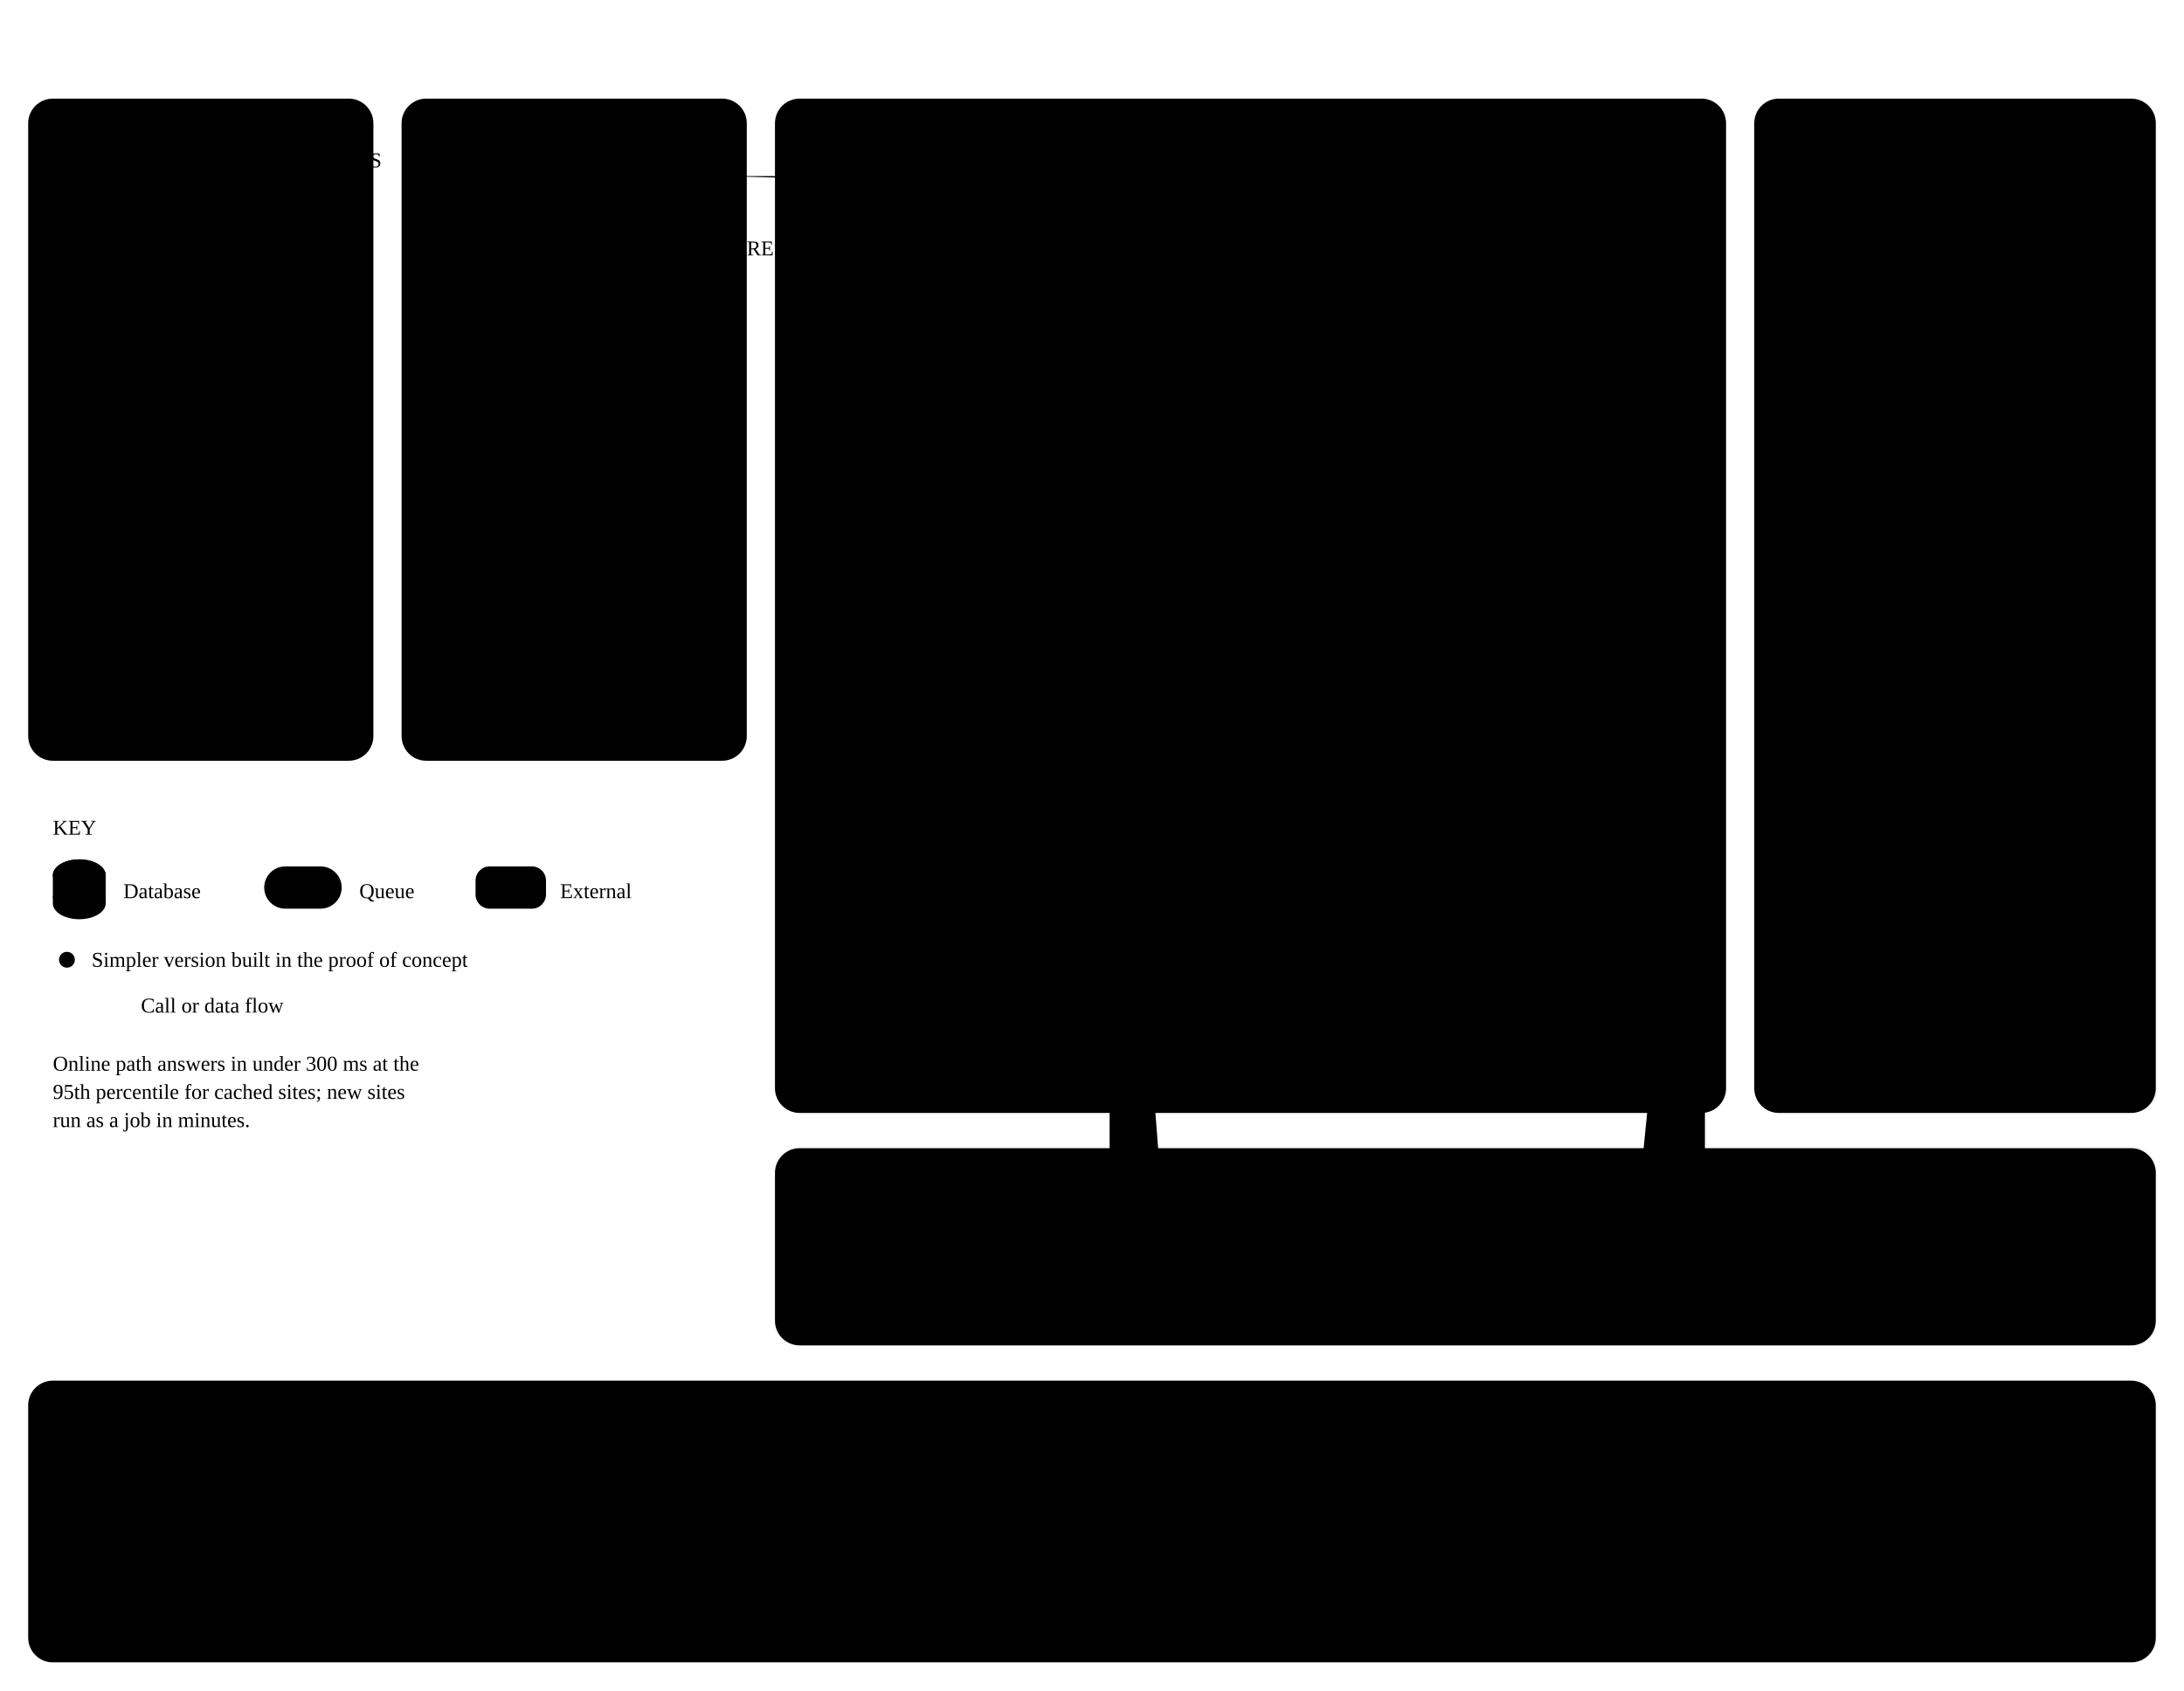
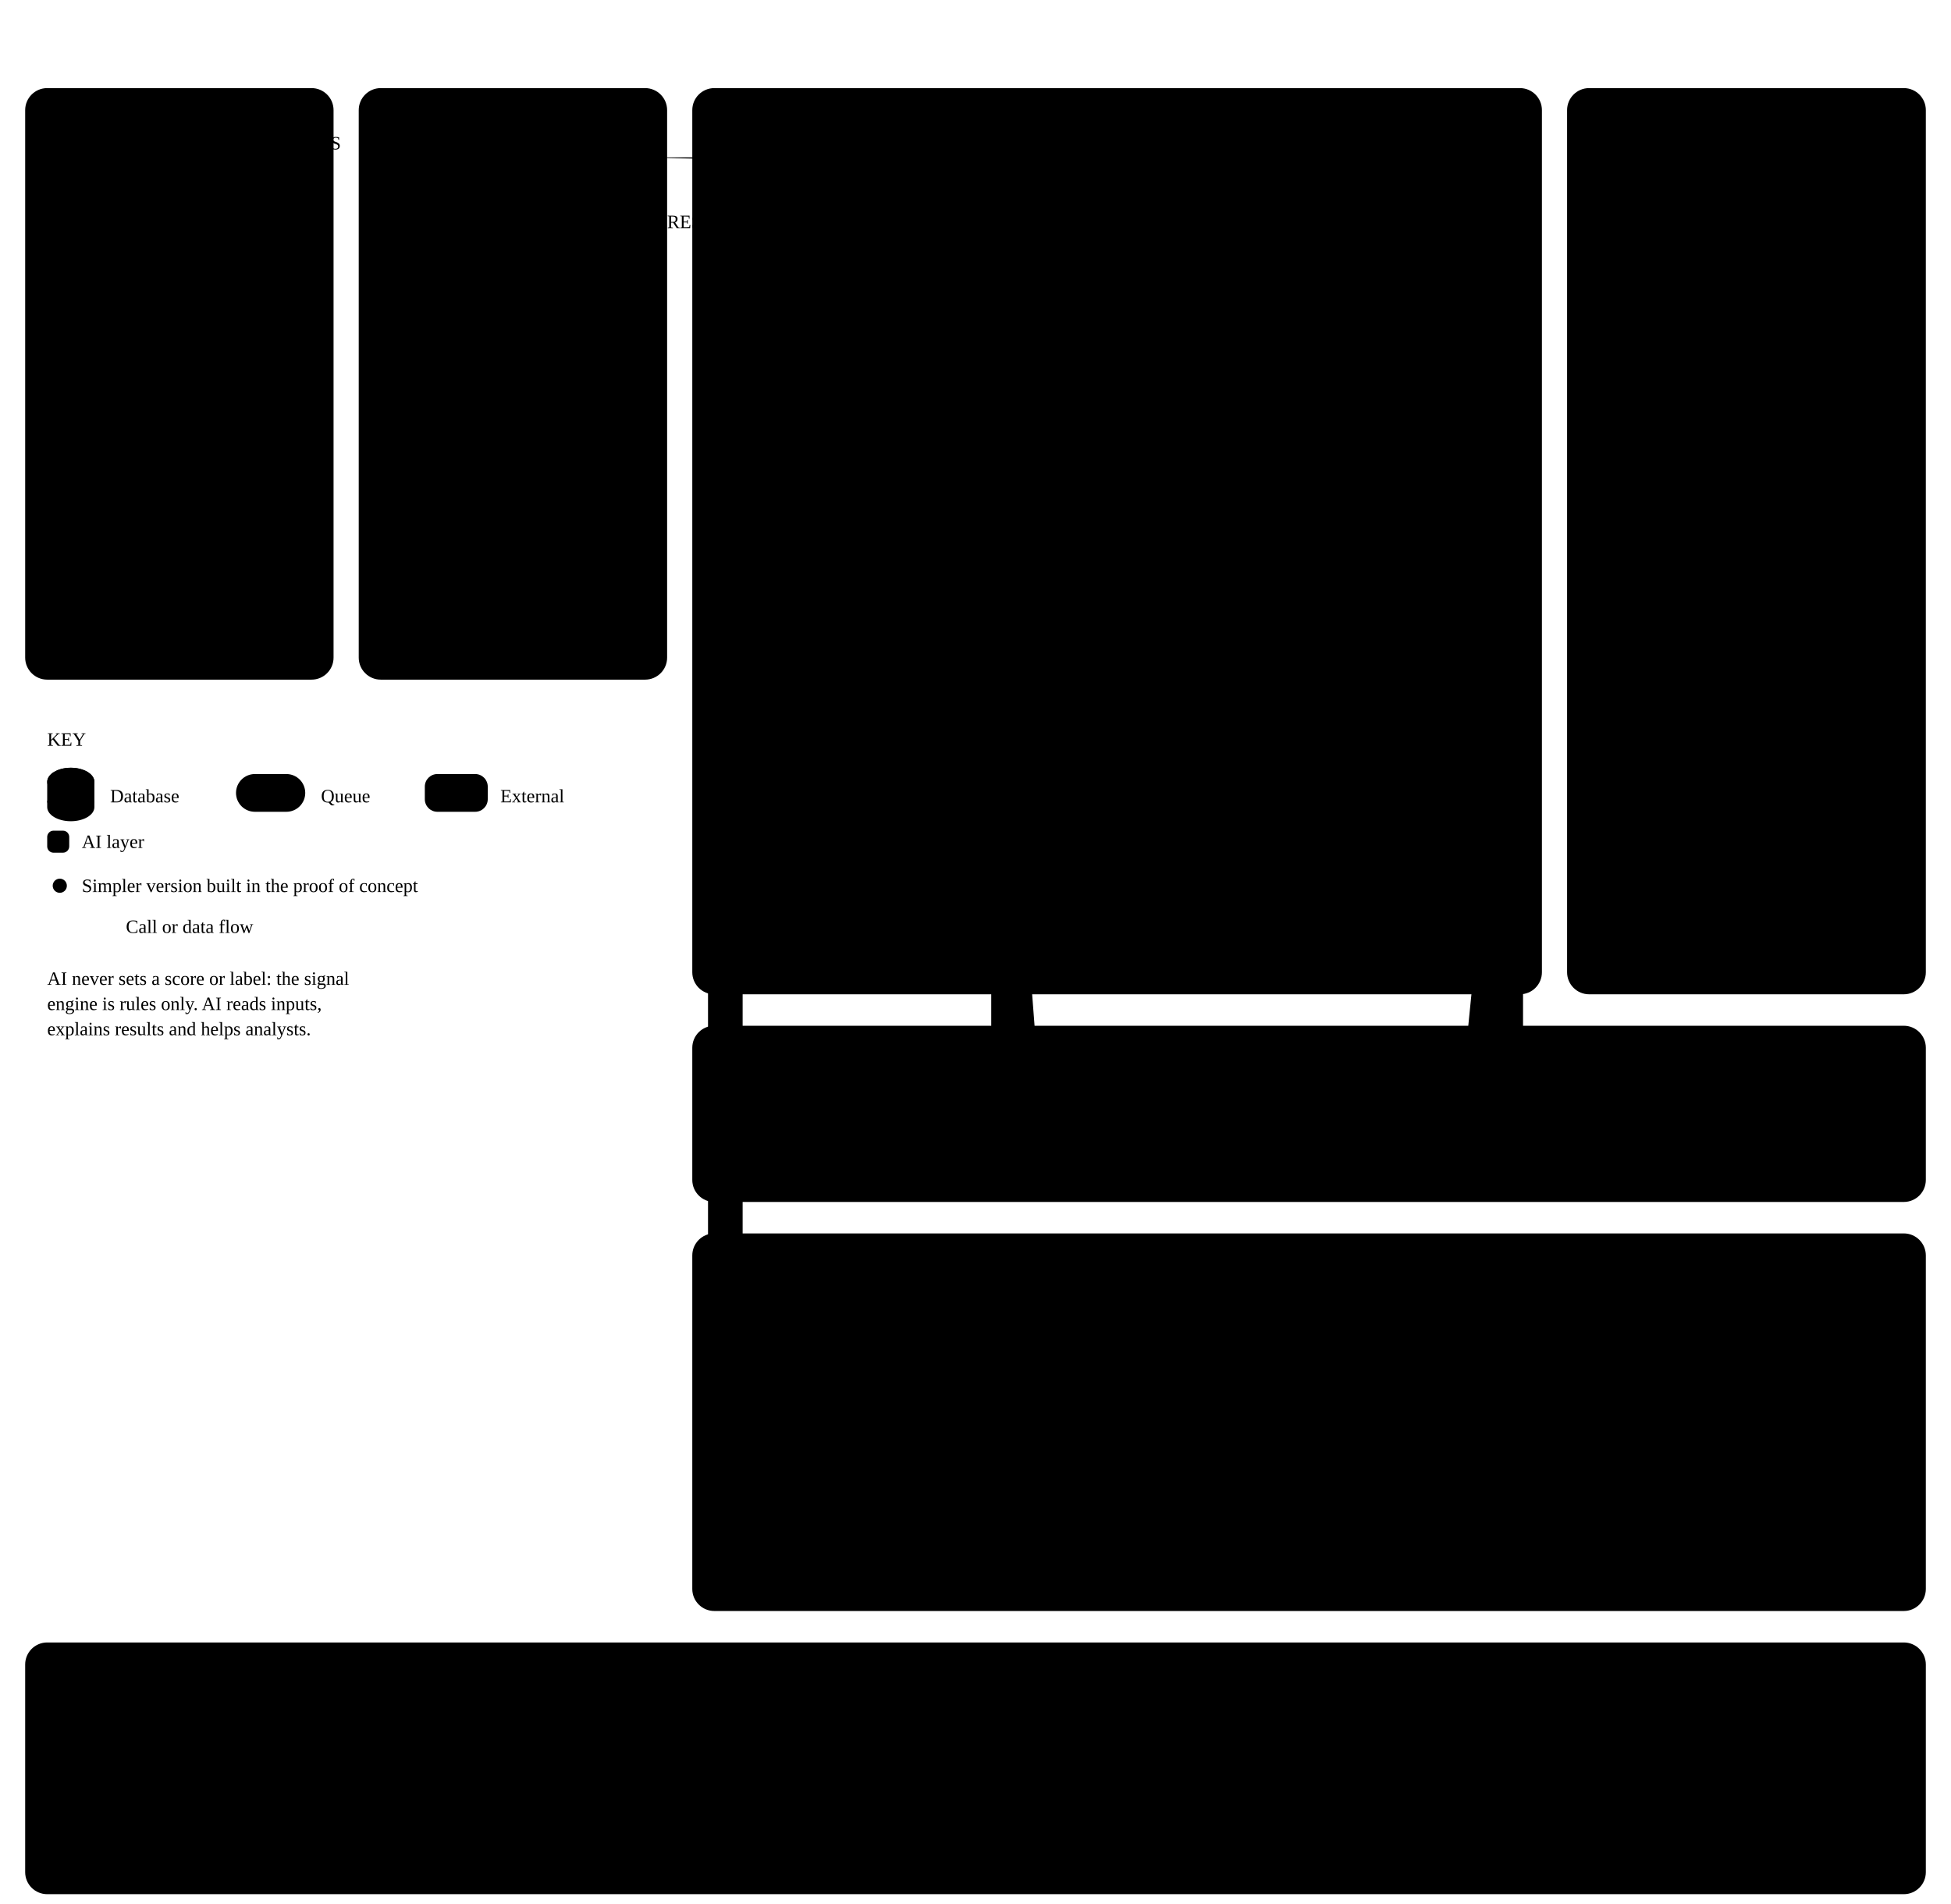
- <svg class="dg" viewBox="0 0 1240 960" role="img" aria-label="Container diagram of the Nature Risk platform">
+ <svg class="dg" viewBox="0 0 1240 1210" role="img" aria-label="Container diagram of the Nature Risk platform, with the AI layer">
  <g class="zone z-client">
    <rect x="16" y="56" width="196" height="376" rx="14" stroke-dasharray="5 5" />
    <text class="zl" x="30" y="76">CLIENTS</text>
  </g>
  <g class="zone z-edge">
    <rect x="228" y="56" width="196" height="376" rx="14" stroke-dasharray="5 5" />
    <text class="zl" x="242" y="76">EDGE</text>
  </g>
  <g class="zone z-plat">
    <rect x="440" y="56" width="540" height="576" rx="14" stroke-dasharray="5 5" />
    <text class="zl" x="454" y="76">PLATFORM · KUBERNETES, PRIVATE NETWORK</text>
  </g>
  <rect class="sub" x="456" y="84" width="508" height="232" rx="10" />
  <text class="sl" x="470" y="308">ONLINE · REQUEST PATH</text>
  <rect class="sub" x="456" y="332" width="508" height="284" rx="10" />
  <text class="sl" x="950" y="608" text-anchor="end">BATCH AND EVENTS</text>
  <g class="zone z-data">
    <rect x="996" y="56" width="228" height="576" rx="14" stroke-dasharray="5 5" />
    <text class="zl" x="1010" y="76">DATA</text>
  </g>
  <g class="zone z-ext">
    <rect x="440" y="652" width="784" height="112" rx="14" stroke-dasharray="5 5" />
-     <text class="zl" x="454" y="672">EXTERNAL DATA AND MODELS</text>
+     <text class="zl" x="454" y="672">EXTERNAL DATA</text>
+   </g>
+   <g class="zone z-ai">
+     <rect x="440" y="784" width="784" height="240" rx="14" stroke-dasharray="5 5" />
+     <text class="zl" x="454" y="804">AI · EVERY MODEL CALL ROUTED BY JEV</text>
  </g>
  <g class="actor z-client">
    <circle class="disc" cx="114" cy="102" r="24" />
    <use href="#dgi-bank" class="ic" x="99" y="87" width="30" height="30" />
    <text class="t" text-anchor="middle" x="114" y="144">Bank credit system</text>
    <text class="m" text-anchor="middle" x="114" y="159">origination · risk</text>
  </g>
  <g class="actor z-client">
    <circle class="disc" cx="114" cy="214" r="24" />
    <use href="#dgi-bot" class="ic" x="99" y="199" width="30" height="30" />
    <text class="t" text-anchor="middle" x="114" y="256">AI assistant</text>
    <text class="m" text-anchor="middle" x="114" y="271">Claude · Copilot</text>
  </g>
  <g class="actor z-client">
    <circle class="disc" cx="114" cy="326" r="24" />
    <use href="#dgi-user" class="ic" x="99" y="311" width="30" height="30" />
    <text class="t" text-anchor="middle" x="114" y="368">Credit analyst</text>
    <text class="m" text-anchor="middle" x="114" y="383">browser · SSO</text>
  </g>
  <g class="node z-edge">
    <rect x="244" y="88" width="164" height="188" rx="10" />
    <rect class="badge" x="254" y="98" width="26" height="26" rx="7" />
    <use href="#dgi-shield" class="ic" x="258" y="102" width="18" height="18" />
    <text class="t" x="288" y="116">API gateway</text>
    <text class="m" x="256" y="138">OAuth 2.0 · mTLS</text>
    <text class="s" x="256" y="152">Per-tenant quotas</text>
    <text class="s" x="256" y="166">Idempotency keys</text>
    <text class="s" x="256" y="180">Request signing</text>
    <text class="s" x="256" y="194">WAF rules</text>
    <text class="s" x="256" y="208">Audit every call</text>
  </g>
  <g class="node z-edge poc">
    <rect x="244" y="312" width="164" height="80" rx="10" />
    <rect class="badge" x="254" y="322" width="26" height="26" rx="7" />
    <use href="#dgi-globe" class="ic" x="258" y="326" width="18" height="18" />
    <text class="t" x="288" y="340">CDN + web app</text>
    <text class="m" x="256" y="362">static SPA</text>
    <text class="s" x="256" y="376">Lender desk, map</text>
    <circle class="pocdot" cx="397" cy="323" r="4.5" />
  </g>
  <g class="node z-plat">
    <rect x="472" y="112" width="148" height="80" rx="10" />
    <rect class="badge" x="482" y="122" width="26" height="26" rx="7" />
    <use href="#dgi-server" class="ic" x="486" y="126" width="18" height="18" />
    <text class="t" x="516" y="140">Scoring API</text>
    <text class="m" x="484" y="162">FastAPI · Python</text>
    <text class="s" x="484" y="176">Sync or job</text>
  </g>
  <g class="node z-plat poc">
    <rect x="640" y="112" width="148" height="80" rx="10" />
    <rect class="badge" x="650" y="122" width="26" height="26" rx="7" />
    <use href="#dgi-sliders" class="ic" x="654" y="126" width="18" height="18" />
    <text class="t" x="684" y="140">Signal engine</text>
    <text class="m" x="652" y="162">versioned library</text>
-     <text class="s" x="652" y="176">Scores, scenarios</text>
+     <text class="s" x="652" y="176">Rules, no AI</text>
    <circle class="pocdot" cx="777" cy="123" r="4.5" />
  </g>
  <g class="node z-plat">
    <rect x="808" y="112" width="148" height="80" rx="10" />
    <rect class="badge" x="818" y="122" width="26" height="26" rx="7" />
    <use href="#dgi-plug" class="ic" x="822" y="126" width="18" height="18" />
    <text class="t" x="852" y="140">MCP server</text>
    <text class="m" x="820" y="162">read-only tools</text>
-     <text class="s" x="820" y="176">Calls Scoring API</text>
+     <text class="s" x="820" y="176">Q&amp;A agent via Jev</text>
  </g>
  <g class="node z-plat">
    <rect x="472" y="212" width="148" height="80" rx="10" />
    <rect class="badge" x="482" y="222" width="26" height="26" rx="7" />
-     <use href="#dgi-sparkle" class="ic" x="486" y="226" width="18" height="18" />
-     <text class="t" x="516" y="240">AI notes</text>
-     <text class="m" x="484" y="262">RAG · eval gate</text>
-     <text class="s" x="484" y="276">Drafts credit notes</text>
+     <use href="#dgi-note" class="ic" x="486" y="226" width="18" height="18" />
+     <text class="t" x="516" y="240">Notes service</text>
+     <text class="m" x="484" y="262">RAG · prompts</text>
+     <text class="s" x="484" y="276">Calls AI gateway</text>
  </g>
  <g class="node z-plat">
    <rect x="640" y="212" width="148" height="80" rx="10" />
    <rect class="badge" x="650" y="222" width="26" height="26" rx="7" />
    <use href="#dgi-send" class="ic" x="654" y="226" width="18" height="18" />
    <text class="t" x="684" y="240">Webhooks</text>
    <text class="m" x="652" y="262">retries · signed</text>
    <text class="s" x="652" y="276">To bank systems</text>
  </g>
  <g class="queue z-plat">
    <rect class="pipe" x="808" y="212" width="148" height="80" rx="16" />
    <path class="pipeend" d="M940,212 a10,40.0 0 0 1 0,80" />
    <rect class="msg" x="822" y="270" width="12" height="10" rx="2.5" />
    <rect class="msg" x="839" y="270" width="12" height="10" rx="2.5" />
    <rect class="msg" x="856" y="270" width="12" height="10" rx="2.5" />
    <rect class="msg" x="873" y="270" width="12" height="10" rx="2.5" />
    <rect class="msg" x="890" y="270" width="12" height="10" rx="2.5" />
    <rect class="msg" x="907" y="270" width="12" height="10" rx="2.5" />
    <text class="t" x="822" y="236">Event bus</text>
    <text class="m" x="822" y="251">queue topics</text>
  </g>
  <g class="node z-plat">
    <rect x="472" y="360" width="148" height="80" rx="10" />
    <rect class="badge" x="482" y="370" width="26" height="26" rx="7" />
    <use href="#dgi-dag" class="ic" x="486" y="374" width="18" height="18" />
    <text class="t" x="516" y="388">Orchestrator</text>
    <text class="m" x="484" y="410">Dagster</text>
    <text class="s" x="484" y="424">Schedules, backfills</text>
  </g>
  <g class="node z-plat">
    <rect x="640" y="360" width="148" height="80" rx="10" />
    <rect class="badge" x="650" y="370" width="26" height="26" rx="7" />
    <use href="#dgi-chip" class="ic" x="654" y="374" width="18" height="18" />
    <text class="t" x="684" y="388">Raster workers</text>
    <text class="m" x="652" y="410">Dask · rasterio</text>
-     <text class="s" x="652" y="424">Cloud masking</text>
+     <text class="s" x="652" y="424">Cloud and land cover</text>
  </g>
  <g class="node z-plat poc">
    <rect x="808" y="360" width="148" height="80" rx="10" />
    <rect class="badge" x="818" y="370" width="26" height="26" rx="7" />
    <use href="#dgi-grid" class="ic" x="822" y="374" width="18" height="18" />
    <text class="t" x="852" y="388">Zonal stats</text>
    <text class="m" x="820" y="410">per site buffer</text>
    <text class="s" x="820" y="424">Writes observations</text>
    <circle class="pocdot" cx="945" cy="371" r="4.5" />
  </g>
  <g class="node z-plat">
    <rect x="472" y="480" width="148" height="80" rx="10" />
    <rect class="badge" x="482" y="490" width="26" height="26" rx="7" />
    <use href="#dgi-check" class="ic" x="486" y="494" width="18" height="18" />
    <text class="t" x="516" y="508">Validator</text>
    <text class="m" x="484" y="530">partner data</text>
    <text class="s" x="484" y="544">Schema, geometry, PII</text>
  </g>
  <g class="node z-plat">
    <rect x="640" y="480" width="148" height="80" rx="10" />
    <rect class="badge" x="650" y="490" width="26" height="26" rx="7" />
    <use href="#dgi-refresh" class="ic" x="654" y="494" width="18" height="18" />
    <text class="t" x="684" y="508">Re-score job</text>
    <text class="m" x="652" y="530">changed sites only</text>
    <text class="s" x="652" y="544">Emits label.changed</text>
  </g>
  <g class="node z-plat">
    <rect x="808" y="480" width="148" height="80" rx="10" />
    <rect class="badge" x="818" y="490" width="26" height="26" rx="7" />
    <use href="#dgi-export" class="ic" x="822" y="494" width="18" height="18" />
    <text class="t" x="852" y="508">Exports</text>
    <text class="m" x="820" y="530">TNFD-aligned</text>
    <text class="s" x="820" y="544">To S3 or SFTP</text>
  </g>
  <g class="db z-data">
    <path class="dbbody" d="M1012,89 V169 A98.0,9 0 0 0 1208,169 V89 A98.0,9 0 0 0 1012,89 Z" />
    <ellipse class="dbtop" cx="1110.0" cy="89" rx="98.0" ry="9" />
    <path class="dbring" d="M1012,101 A98.0,9 0 0 0 1208,101" />
    <use href="#dgi-table" class="ic" x="1178" y="107" width="20" height="20" />
    <text class="t" x="1026" y="115">PostgreSQL</text>
    <text class="m" x="1026" y="130">PostGIS</text>
    <text class="s" x="1026" y="144">Sites, observations, scores</text>
    <text class="s" x="1026" y="158">Row-level security</text>
  </g>
  <g class="db z-data">
    <path class="dbbody" d="M1012,201 V263 A98.0,9 0 0 0 1208,263 V201 A98.0,9 0 0 0 1012,201 Z" />
    <ellipse class="dbtop" cx="1110.0" cy="201" rx="98.0" ry="9" />
    <path class="dbring" d="M1012,213 A98.0,9 0 0 0 1208,213" />
    <use href="#dgi-vector" class="ic" x="1178" y="219" width="20" height="20" />
    <text class="t" x="1026" y="227">pgvector</text>
    <text class="m" x="1026" y="242">embeddings</text>
    <text class="s" x="1026" y="256">Evidence for retrieval</text>
  </g>
  <g class="db z-data">
    <path class="dbbody" d="M1012,297 V359 A98.0,9 0 0 0 1208,359 V297 A98.0,9 0 0 0 1012,297 Z" />
    <ellipse class="dbtop" cx="1110.0" cy="297" rx="98.0" ry="9" />
    <path class="dbring" d="M1012,309 A98.0,9 0 0 0 1208,309" />
    <use href="#dgi-bolt" class="ic" x="1178" y="315" width="20" height="20" />
    <text class="t" x="1026" y="323">Redis</text>
    <text class="m" x="1026" y="338">cache · rate limits</text>
    <text class="s" x="1026" y="352">Scores by site hash</text>
  </g>
  <g class="db z-data">
    <path class="dbbody" d="M1012,392 L1026,466 Q1110.0,476 1194,466 L1208,392 A98.0,8 0 0 0 1012,392 Z" />
    <ellipse class="dbtop" cx="1110.0" cy="392" rx="98.0" ry="8" />
    <use href="#dgi-layers" class="ic" x="1174" y="404" width="20" height="20" />
    <text class="t" x="1032" y="420">Object storage</text>
    <text class="m" x="1032" y="435">COG · Zarr · Parquet</text>
    <text class="s" x="1032" y="449">Versioned snapshots</text>
  </g>
  <g class="db z-data">
    <path class="dbbody" d="M1012,493 V555 A98.0,9 0 0 0 1208,555 V493 A98.0,9 0 0 0 1012,493 Z" />
    <ellipse class="dbtop" cx="1110.0" cy="493" rx="98.0" ry="9" />
    <path class="dbring" d="M1012,505 A98.0,9 0 0 0 1208,505" />
    <use href="#dgi-scroll" class="ic" x="1178" y="511" width="20" height="20" />
    <text class="t" x="1026" y="519">Audit log</text>
    <text class="m" x="1026" y="534">append-only</text>
-     <text class="s" x="1026" y="548">Every score request</text>
+     <text class="s" x="1026" y="548">Every score and AI call</text>
  </g>
  <g class="src z-ext">
    <rect x="472" y="684" width="148" height="64" rx="12" stroke-dasharray="4 3" />
    <use href="#dgi-upload" class="ic" x="484" y="704.0" width="24" height="24" />
    <text class="t" x="518" y="714.0">Partner data</text>
    <text class="m" x="518" y="729.0">plots · books</text>
  </g>
  <g class="src z-ext">
    <rect x="640" y="684" width="148" height="64" rx="12" stroke-dasharray="4 3" />
    <use href="#dgi-satellite" class="ic" x="652" y="704.0" width="24" height="24" />
    <text class="t" x="686" y="714.0">Satellite STAC</text>
    <text class="m" x="686" y="729.0">Sentinel-2</text>
  </g>
  <g class="src z-ext">
    <rect x="808" y="684" width="148" height="64" rx="12" stroke-dasharray="4 3" />
    <use href="#dgi-layers" class="ic" x="820" y="704.0" width="24" height="24" />
    <text class="t" x="854" y="714.0">Thematic APIs</text>
    <text class="m" x="854" y="729.0">Hansen · GBIF</text>
  </g>
-   <g class="src z-ext">
-     <rect x="1012" y="684" width="196" height="64" rx="12" stroke-dasharray="4 3" />
-     <use href="#dgi-brain" class="ic" x="1024" y="704.0" width="24" height="24" />
-     <text class="t" x="1058" y="714.0">LLM provider</text>
-     <text class="m" x="1058" y="729.0">via LLM gateway</text>
+   <g class="node z-ai">
+     <rect x="472" y="812" width="148" height="196" rx="10" />
+     <rect class="badge" x="482" y="822" width="26" height="26" rx="7" />
+     <use href="#dgi-split" class="ic" x="486" y="826" width="18" height="18" />
+     <text class="t" x="516" y="840">Jev router</text>
+     <text class="m" x="484" y="862">AI gateway</text>
+     <text class="s" x="484" y="876">Picks a model per</text>
+     <text class="s" x="484" y="890">request by task,</text>
+     <text class="s" x="484" y="904">latency, cost budget</text>
+     <text class="s" x="484" y="918">and eval score</text>
+     <text class="s" x="484" y="932">Falls back on errors</text>
+     <text class="s" x="484" y="946">Logs traces and cost</text>
+   </g>
+   <g class="node z-ai">
+     <rect x="640" y="812" width="148" height="112" rx="10" />
+     <rect class="badge" x="650" y="822" width="26" height="26" rx="7" />
+     <use href="#dgi-bolt" class="ic" x="654" y="826" width="18" height="18" />
+     <text class="t" x="684" y="840">System 1</text>
+     <text class="m" x="652" y="862">fast · small models</text>
+     <text class="s" x="652" y="876">Cloud and land cover</text>
+     <text class="s" x="652" y="890">Embeddings</text>
+     <text class="s" x="652" y="904">Extraction, reason</text>
+     <text class="s" x="652" y="918">codes, triage</text>
+   </g>
+   <g class="node z-ai">
+     <rect x="808" y="812" width="148" height="112" rx="10" />
+     <rect class="badge" x="818" y="822" width="26" height="26" rx="7" />
+     <use href="#dgi-brain" class="ic" x="822" y="826" width="18" height="18" />
+     <text class="t" x="852" y="840">System 2</text>
+     <text class="m" x="820" y="862">LLMs · reasoning</text>
+     <text class="s" x="820" y="876">Credit note drafts</text>
+     <text class="s" x="820" y="890">Analyst Q&amp;A agent</text>
+     <text class="s" x="820" y="904">Scenario explanations</text>
+   </g>
+   <g class="node z-ai">
+     <rect x="640" y="944" width="316" height="64" rx="10" />
+     <rect class="badge" x="650" y="954" width="26" height="26" rx="7" />
+     <use href="#dgi-shieldcheck" class="ic" x="654" y="958" width="18" height="18" />
+     <text class="t" x="684" y="972">Evals and guardrails</text>
+     <text class="m" x="652" y="994">numbers match evidence · citations</text>
+   </g>
+   <g class="src z-ext">
+     <rect x="1012" y="812" width="196" height="64" rx="12" stroke-dasharray="4 3" />
+     <use href="#dgi-gpu" class="ic" x="1024" y="832.0" width="24" height="24" />
+     <text class="t" x="1058" y="842.0">GPU pool</text>
+     <text class="m" x="1058" y="857.0">self-hosted System 1</text>
+   </g>
+   <g class="src z-ext">
+     <rect x="1012" y="892" width="196" height="64" rx="12" stroke-dasharray="4 3" />
+     <use href="#dgi-brain" class="ic" x="1024" y="912.0" width="24" height="24" />
+     <text class="t" x="1058" y="922.0">Hosted LLMs</text>
+     <text class="m" x="1058" y="937.0">OpenRouter · Claude</text>
  </g>
  <path class="ar" d="M138,102 L244,102" marker-end="url(#dg-ah)" />
  <text class="al" x="180" y="95">HTTPS</text>
  <path class="ar" d="M138,214 L244,214" marker-end="url(#dg-ah)" />
  <text class="al" x="186" y="207">MCP</text>
  <path class="ar" d="M138,326 L244,326" marker-end="url(#dg-ah)" />
  <path class="ar" d="M326,312 L326,276" marker-end="url(#dg-ah)" />
  <text class="al" x="332" y="300">API calls</text>
  <path class="ar" d="M408,152 L472,152" marker-end="url(#dg-ah)" />
  <text class="al" x="424" y="145">REST</text>
  <path class="ar" d="M408,100 L882,100 L882,112" marker-end="url(#dg-ah)" />
  <path class="ar" d="M620,152 L640,152" marker-end="url(#dg-ah)" />
  <path class="ar" d="M546,192 L546,202 L870,202 L870,212" marker-end="url(#dg-ah)" />
  <path class="ar" d="M808,252 L788,252" marker-end="url(#dg-ah)" />
  <path class="ar" d="M930,292 L930,340 L546,340 L546,360" marker-end="url(#dg-ah)" />
  <text class="al" x="700" y="335">jobs</text>
  <path class="ar" d="M620,392 L640,392" marker-end="url(#dg-ah)" />
  <path class="ar" d="M788,400 L808,400" marker-end="url(#dg-ah)" />
  <path class="ar" d="M850,440 L850,466 L760,466 L760,480" marker-end="url(#dg-ah)" />
  <path class="ar" d="M546,684 L546,560" marker-end="url(#dg-ah)" />
  <path class="ar" d="M660,684 L660,672 L630,672 L630,424 L640,424" marker-end="url(#dg-ah)" />
  <path class="ar" d="M930,684 L930,672 L968,672 L968,424 L956,424" marker-end="url(#dg-ah)" />
-   <text class="al" x="1020" y="676">used by AI notes</text>
  <path class="ar" d="M980,129 L1012,129" marker-end="url(#dg-ah)" marker-start="url(#dg-ah)" />
  <path class="ar" d="M980,232 L1012,232" marker-end="url(#dg-ah)" marker-start="url(#dg-ah)" />
  <path class="ar" d="M980,328 L1012,328" marker-end="url(#dg-ah)" marker-start="url(#dg-ah)" />
  <path class="ar" d="M980,427 L1012,427" marker-end="url(#dg-ah)" marker-start="url(#dg-ah)" />
  <path class="ar" d="M980,524 L1012,524" marker-end="url(#dg-ah)" marker-start="url(#dg-ah)" />
-   <rect class="band" x="16" y="784" width="1208" height="160" rx="14" />
-   <text class="zl z-band" x="30" y="806">ACROSS EVERY SERVICE</text>
+   <path class="ar" d="M472,262 L450,262 L450,900 L472,900" marker-end="url(#dg-ah)" />
+   <path class="ar" d="M620,868 L640,868" marker-end="url(#dg-ah)" />
+   <path class="ar" d="M620,934 L882,934 L882,924" marker-end="url(#dg-ah)" />
+   <path class="ar ret" d="M788,880 L808,880" marker-end="url(#dg-ah)" />
+   <path class="ar" d="M956,910 L1012,910" marker-end="url(#dg-ah)" />
+   <path class="ar" d="M640,976 L620,976" marker-end="url(#dg-ah)" />
+   <text class="al" x="572" y="1022">feedback</text>
+   <rect class="band" x="16" y="1044" width="1208" height="160" rx="14" />
+   <text class="zl z-band" x="30" y="1066">ACROSS EVERY SERVICE</text>
  <g class="node z-band">
-     <rect x="32" y="820" width="280" height="108" rx="10" />
-     <rect class="badge" x="42" y="830" width="26" height="26" rx="7" />
-     <use href="#dgi-key" class="ic" x="46" y="834" width="18" height="18" />
-     <text class="t" x="76" y="848">Identity</text>
-     <text class="m" x="44" y="870">OIDC · SAML · SCIM</text>
-     <text class="s" x="44" y="884">Single sign-on, roles per</text>
-     <text class="s" x="44" y="898">tenant, service accounts</text>
+     <rect x="32" y="1080" width="280" height="108" rx="10" />
+     <rect class="badge" x="42" y="1090" width="26" height="26" rx="7" />
+     <use href="#dgi-key" class="ic" x="46" y="1094" width="18" height="18" />
+     <text class="t" x="76" y="1108">Identity</text>
+     <text class="m" x="44" y="1130">OIDC · SAML · SCIM</text>
+     <text class="s" x="44" y="1144">Single sign-on, roles per</text>
+     <text class="s" x="44" y="1158">tenant, service accounts</text>
  </g>
  <g class="node z-band">
-     <rect x="330" y="820" width="280" height="108" rx="10" />
-     <rect class="badge" x="340" y="830" width="26" height="26" rx="7" />
-     <use href="#dgi-lock" class="ic" x="344" y="834" width="18" height="18" />
-     <text class="t" x="374" y="848">Security</text>
-     <text class="m" x="342" y="870">KMS · private network</text>
-     <text class="s" x="342" y="884">Per-tenant keys, secrets</text>
-     <text class="s" x="342" y="898">manager, signed webhooks</text>
+     <rect x="330" y="1080" width="280" height="108" rx="10" />
+     <rect class="badge" x="340" y="1090" width="26" height="26" rx="7" />
+     <use href="#dgi-lock" class="ic" x="344" y="1094" width="18" height="18" />
+     <text class="t" x="374" y="1108">Security</text>
+     <text class="m" x="342" y="1130">KMS · private network</text>
+     <text class="s" x="342" y="1144">Per-tenant keys; no client</text>
+     <text class="s" x="342" y="1158">data used to train models</text>
  </g>
  <g class="node z-band">
-     <rect x="628" y="820" width="280" height="108" rx="10" />
-     <rect class="badge" x="638" y="830" width="26" height="26" rx="7" />
-     <use href="#dgi-pulse" class="ic" x="642" y="834" width="18" height="18" />
-     <text class="t" x="672" y="848">Observability</text>
-     <text class="m" x="640" y="870">OpenTelemetry</text>
-     <text class="s" x="640" y="884">Traces, metrics, LLM evals,</text>
-     <text class="s" x="640" y="898">cost per site scored</text>
+     <rect x="628" y="1080" width="280" height="108" rx="10" />
+     <rect class="badge" x="638" y="1090" width="26" height="26" rx="7" />
+     <use href="#dgi-pulse" class="ic" x="642" y="1094" width="18" height="18" />
+     <text class="t" x="672" y="1108">Observability</text>
+     <text class="m" x="640" y="1130">OpenTelemetry</text>
+     <text class="s" x="640" y="1144">Traces, metrics, LLM evals,</text>
+     <text class="s" x="640" y="1158">cost per site and per call</text>
  </g>
  <g class="node z-band">
-     <rect x="926" y="820" width="280" height="108" rx="10" />
-     <rect class="badge" x="936" y="830" width="26" height="26" rx="7" />
-     <use href="#dgi-branch" class="ic" x="940" y="834" width="18" height="18" />
-     <text class="t" x="970" y="848">Delivery</text>
-     <text class="m" x="938" y="870">Terraform · CI/CD</text>
-     <text class="s" x="938" y="884">Data contract tests, blue-</text>
-     <text class="s" x="938" y="898">green, methodology gates</text>
+     <rect x="926" y="1080" width="280" height="108" rx="10" />
+     <rect class="badge" x="936" y="1090" width="26" height="26" rx="7" />
+     <use href="#dgi-branch" class="ic" x="940" y="1094" width="18" height="18" />
+     <text class="t" x="970" y="1108">Delivery</text>
+     <text class="m" x="938" y="1130">Terraform · CI/CD</text>
+     <text class="s" x="938" y="1144">Eval suites gate every</text>
+     <text class="s" x="938" y="1158">prompt and model change</text>
  </g>
  <g class="legend">
    <text class="zl" x="30" y="474">KEY</text>
    <g class="db z-data">
      <path class="dbbody" d="M30,497 V513 A15.0,9 0 0 0 60,513 V497 A15.0,9 0 0 0 30,497 Z" />
      <ellipse class="dbtop" cx="45.0" cy="497" rx="15.0" ry="9" />
      <path class="dbring" d="M30,509 A15.0,9 0 0 0 60,509" />
      <use style="display:none" href="#dgi-table" class="ic" x="30" y="515" width="20" height="20" />
      <text class="t" x="44" y="523" />
    </g>
    <text class="s" x="70" y="510">Database</text>
    <rect class="pipe kq" x="150" y="492" width="44" height="24" rx="12" />
    <text class="s" x="204" y="510">Queue</text>
    <rect class="kz z-ext" x="270" y="492" width="40" height="24" rx="8" stroke-dasharray="4 3" />
    <text class="s" x="318" y="510">External</text>
-     <circle class="pocdot" cx="38" cy="545" r="4.5" />
-     <text class="s" x="52" y="549">Simpler version built in the proof of concept</text>
-     <path class="ar" d="M30,571 H70" marker-end="url(#dg-ah)" />
-     <text class="s" x="80" y="575">Call or data flow</text>
-     <text class="s" x="30" y="608">Online path answers in under 300 ms at the</text>
-     <text class="s" x="30" y="624">95th percentile for cached sites; new sites</text>
-     <text class="s" x="30" y="640">run as a job in minutes.</text>
+     <rect class="kz z-ai" x="30" y="528" width="14" height="14" rx="4" />
+     <text class="s" x="52" y="539">AI layer</text>
+     <circle class="pocdot" cx="38" cy="563" r="4.5" />
+     <text class="s" x="52" y="567">Simpler version built in the proof of concept</text>
+     <path class="ar" d="M30,589 H70" marker-end="url(#dg-ah)" />
+     <text class="s" x="80" y="593">Call or data flow</text>
+     <text class="s" x="30" y="626">AI never sets a score or label: the signal</text>
+     <text class="s" x="30" y="642">engine is rules only. AI reads inputs,</text>
+     <text class="s" x="30" y="658">explains results and helps analysts.</text>
  </g>
</svg>
